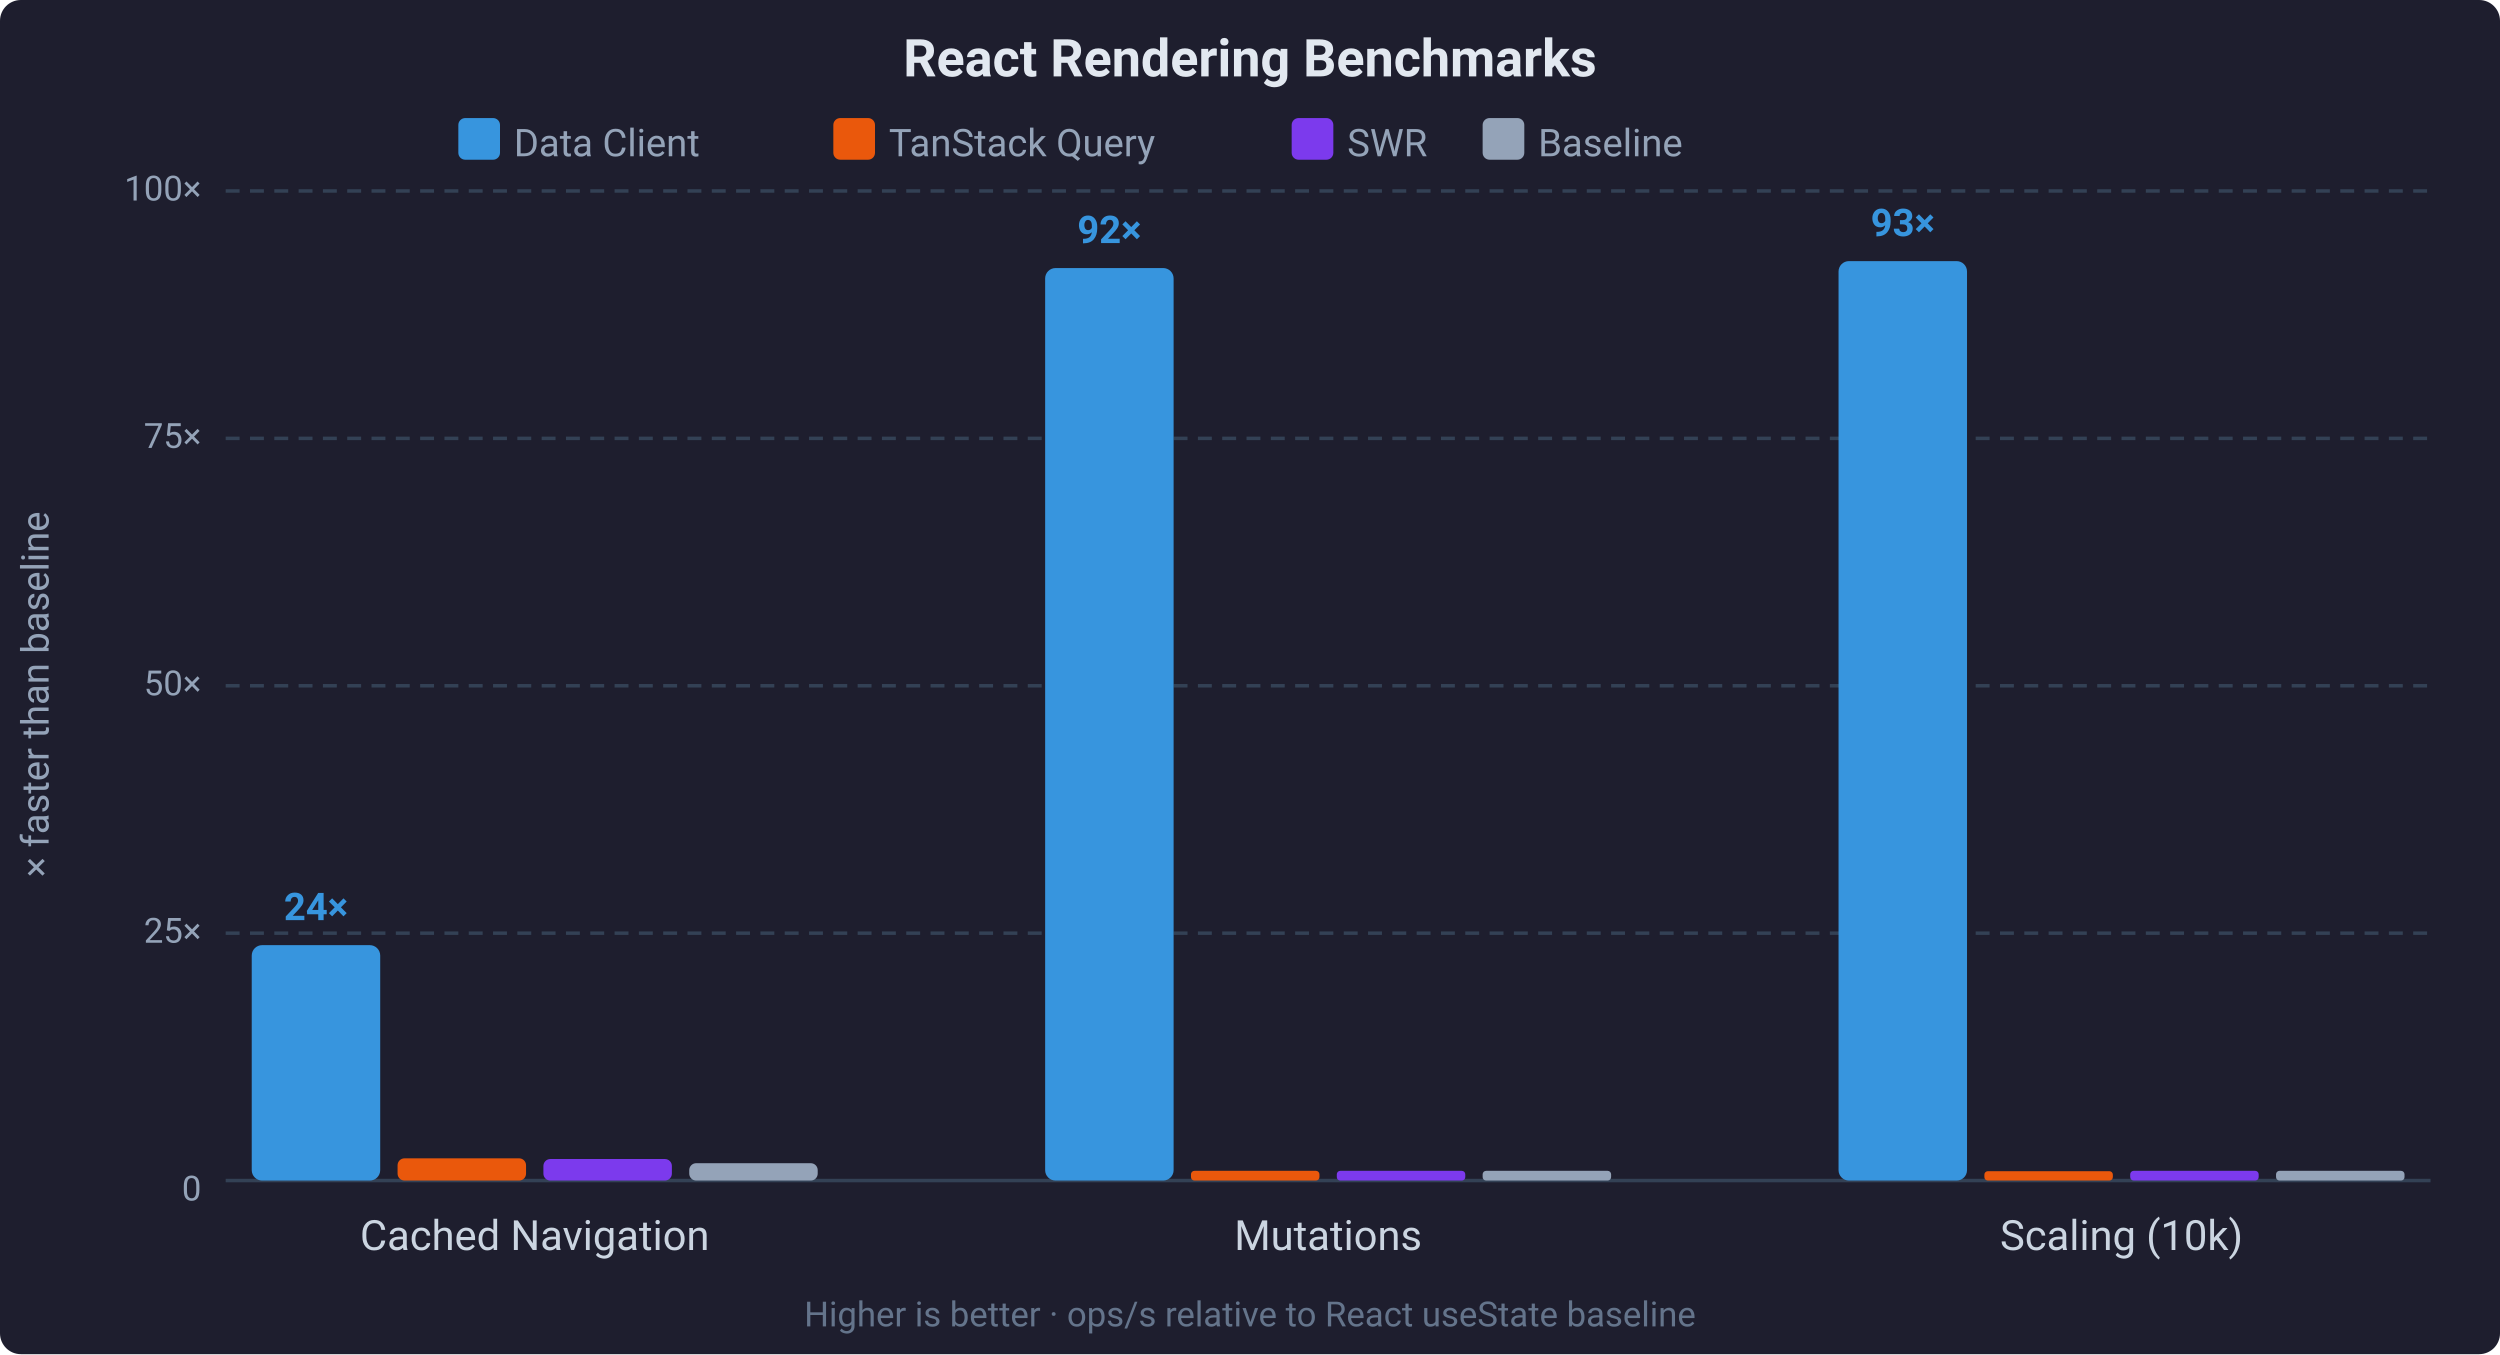
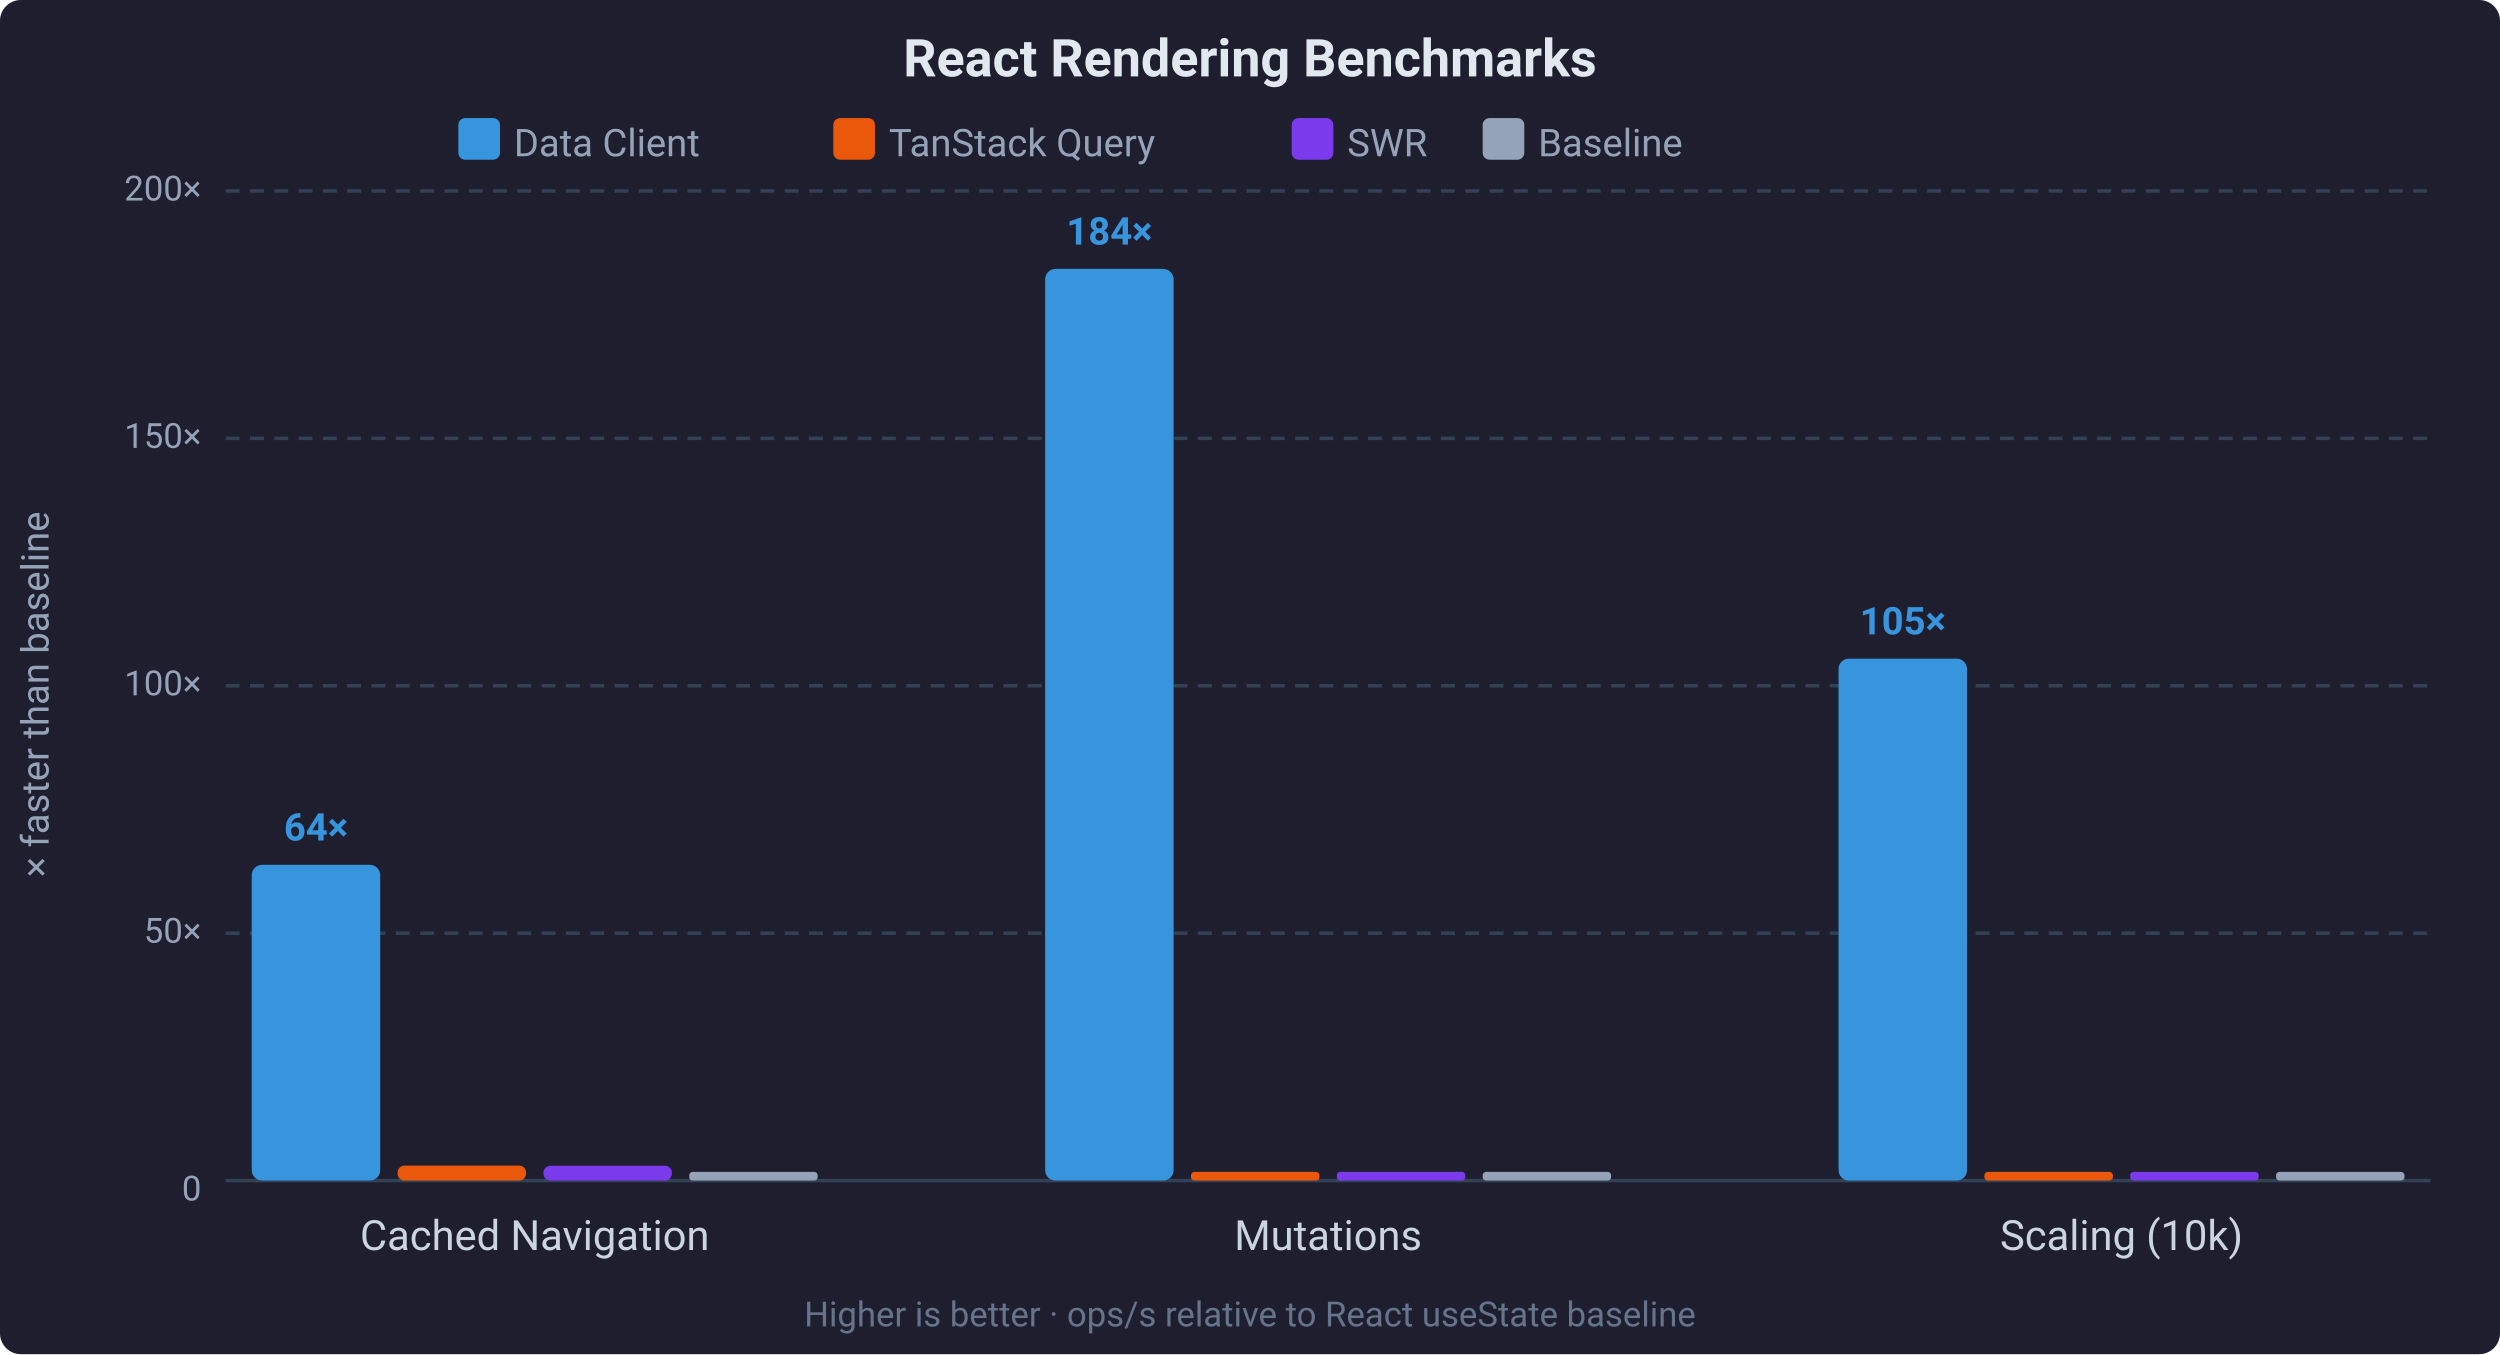
<svg xmlns="http://www.w3.org/2000/svg" viewBox="0 0 720 390">
  <style>
    text { font-family: system-ui, -apple-system, 'Segoe UI', Roboto, sans-serif; }
    .bg { fill: #1e1e2e; }
    .title { fill: #e2e8f0; }
    .body { fill: #94a3b8; }
    .axis { fill: #94a3b8; }
    .cat { fill: #cbd5e1; }
    .sub { fill: #64748b; }
    .grid { stroke: #334155; }
  </style>
  <rect width="720" height="390" class="bg" rx="6" />
  <text x="360" y="22" text-anchor="middle" font-size="15" font-weight="600" class="title">React Rendering Benchmarks</text>
  <g transform="translate(132,34)">
    <rect width="12" height="12" rx="2" fill="#3795DE" />
    <text x="16" y="11" font-size="11" class="body">Data Client</text>
    <rect x="108" width="12" height="12" rx="2" fill="#ea580c" />
    <text x="124" y="11" font-size="11" class="body">TanStack Query</text>
    <rect x="240" width="12" height="12" rx="2" fill="#7c3aed" />
    <text x="256" y="11" font-size="11" class="body">SWR</text>
    <rect x="295" width="12" height="12" rx="2" fill="#94a3b8" />
    <text x="311" y="11" font-size="11" class="body">Baseline</text>
  </g>
  <text x="14" y="200" text-anchor="middle" font-size="11" class="axis" transform="rotate(-90,14,200)">× faster than baseline</text>
  <text x="58" y="343" text-anchor="end" font-size="10" class="axis" dominant-baseline="middle">0</text>
-   <text x="58" y="268.75" text-anchor="end" font-size="10" class="axis" dominant-baseline="middle">25×</text>
-   <text x="58" y="197.5" text-anchor="end" font-size="10" class="axis" dominant-baseline="middle">50×</text>
-   <text x="58" y="126.25" text-anchor="end" font-size="10" class="axis" dominant-baseline="middle">75×</text>
-   <text x="58" y="55" text-anchor="end" font-size="10" class="axis" dominant-baseline="middle">100×</text>
+   <text x="58" y="268.75" text-anchor="end" font-size="10" class="axis" dominant-baseline="middle">50×</text>
+   <text x="58" y="197.5" text-anchor="end" font-size="10" class="axis" dominant-baseline="middle">100×</text>
+   <text x="58" y="126.25" text-anchor="end" font-size="10" class="axis" dominant-baseline="middle">150×</text>
+   <text x="58" y="55" text-anchor="end" font-size="10" class="axis" dominant-baseline="middle">200×</text>
  <line x1="65" x2="700" y1="340" y2="340" class="grid" />
  <line x1="65" x2="700" y1="268.75" y2="268.75" class="grid" stroke-dasharray="4,3" />
  <line x1="65" x2="700" y1="197.5" y2="197.5" class="grid" stroke-dasharray="4,3" />
  <line x1="65" x2="700" y1="126.25" y2="126.25" class="grid" stroke-dasharray="4,3" />
  <line x1="65" x2="700" y1="55" y2="55" class="grid" stroke-dasharray="4,3" />
-   <rect x="72.5" y="272.2" width="37" height="67.8" rx="3" fill="#3795DE" />
-   <rect x="114.5" y="333.6" width="37" height="6.4" rx="2" fill="#ea580c" />
-   <rect x="156.5" y="333.8" width="37" height="6.2" rx="2" fill="#7c3aed" />
-   <rect x="198.5" y="335" width="37" height="5" rx="2" fill="#94a3b8" />
-   <text x="91" y="265" text-anchor="middle" font-size="11" font-weight="600" fill="#3795DE">24×</text>
-   <rect x="301" y="77.2" width="37" height="262.8" rx="3" fill="#3795DE" />
-   <rect x="343" y="337.2" width="37" height="2.8" rx="1" fill="#ea580c" />
-   <rect x="385" y="337.2" width="37" height="2.8" rx="1" fill="#7c3aed" />
-   <rect x="427" y="337.2" width="37" height="2.8" rx="1" fill="#94a3b8" />
-   <text x="319.5" y="70" text-anchor="middle" font-size="11" font-weight="600" fill="#3795DE">92×</text>
-   <rect x="529.5" y="75.2" width="37" height="264.8" rx="3" fill="#3795DE" />
-   <rect x="571.5" y="337.3" width="37" height="2.7" rx="1" fill="#ea580c" />
-   <rect x="613.5" y="337.2" width="37" height="2.8" rx="1" fill="#7c3aed" />
-   <rect x="655.5" y="337.2" width="37" height="2.8" rx="1" fill="#94a3b8" />
-   <text x="548" y="68" text-anchor="middle" font-size="11" font-weight="600" fill="#3795DE">93×</text>
+   <rect x="72.5" y="249.07" width="37" height="90.93" rx="3" fill="#3795DE" />
+   <rect x="114.5" y="335.69" width="37" height="4.31" rx="2" fill="#ea580c" />
+   <rect x="156.5" y="335.74" width="37" height="4.26" rx="2" fill="#7c3aed" />
+   <rect x="198.5" y="337.5" width="37" height="2.5" rx="1" fill="#94a3b8" />
+   <text x="91" y="242.07" text-anchor="middle" font-size="11" font-weight="600" fill="#3795DE">64×</text>
+   <rect x="301" y="77.44" width="37" height="262.56" rx="3" fill="#3795DE" />
+   <rect x="343" y="337.5" width="37" height="2.5" rx="1" fill="#ea580c" />
+   <rect x="385" y="337.5" width="37" height="2.5" rx="1" fill="#7c3aed" />
+   <rect x="427" y="337.5" width="37" height="2.5" rx="1" fill="#94a3b8" />
+   <text x="319.5" y="70.44" text-anchor="middle" font-size="11" font-weight="600" fill="#3795DE">184×</text>
+   <rect x="529.5" y="189.69" width="37" height="150.31" rx="3" fill="#3795DE" />
+   <rect x="571.5" y="337.5" width="37" height="2.5" rx="1" fill="#ea580c" />
+   <rect x="613.5" y="337.5" width="37" height="2.5" rx="1" fill="#7c3aed" />
+   <rect x="655.5" y="337.5" width="37" height="2.5" rx="1" fill="#94a3b8" />
+   <text x="548" y="182.69" text-anchor="middle" font-size="11" font-weight="600" fill="#3795DE">105×</text>
  <text x="154" y="360" text-anchor="middle" font-size="12" class="cat">Cached Navigation</text>
  <text x="382.5" y="360" text-anchor="middle" font-size="12" class="cat">Mutations</text>
  <text x="611" y="360" text-anchor="middle" font-size="12" class="cat">Scaling (10k)</text>
  <text x="360" y="382" text-anchor="middle" font-size="10" class="sub">Higher is better · ops/s relative to React useState baseline</text>
</svg>
